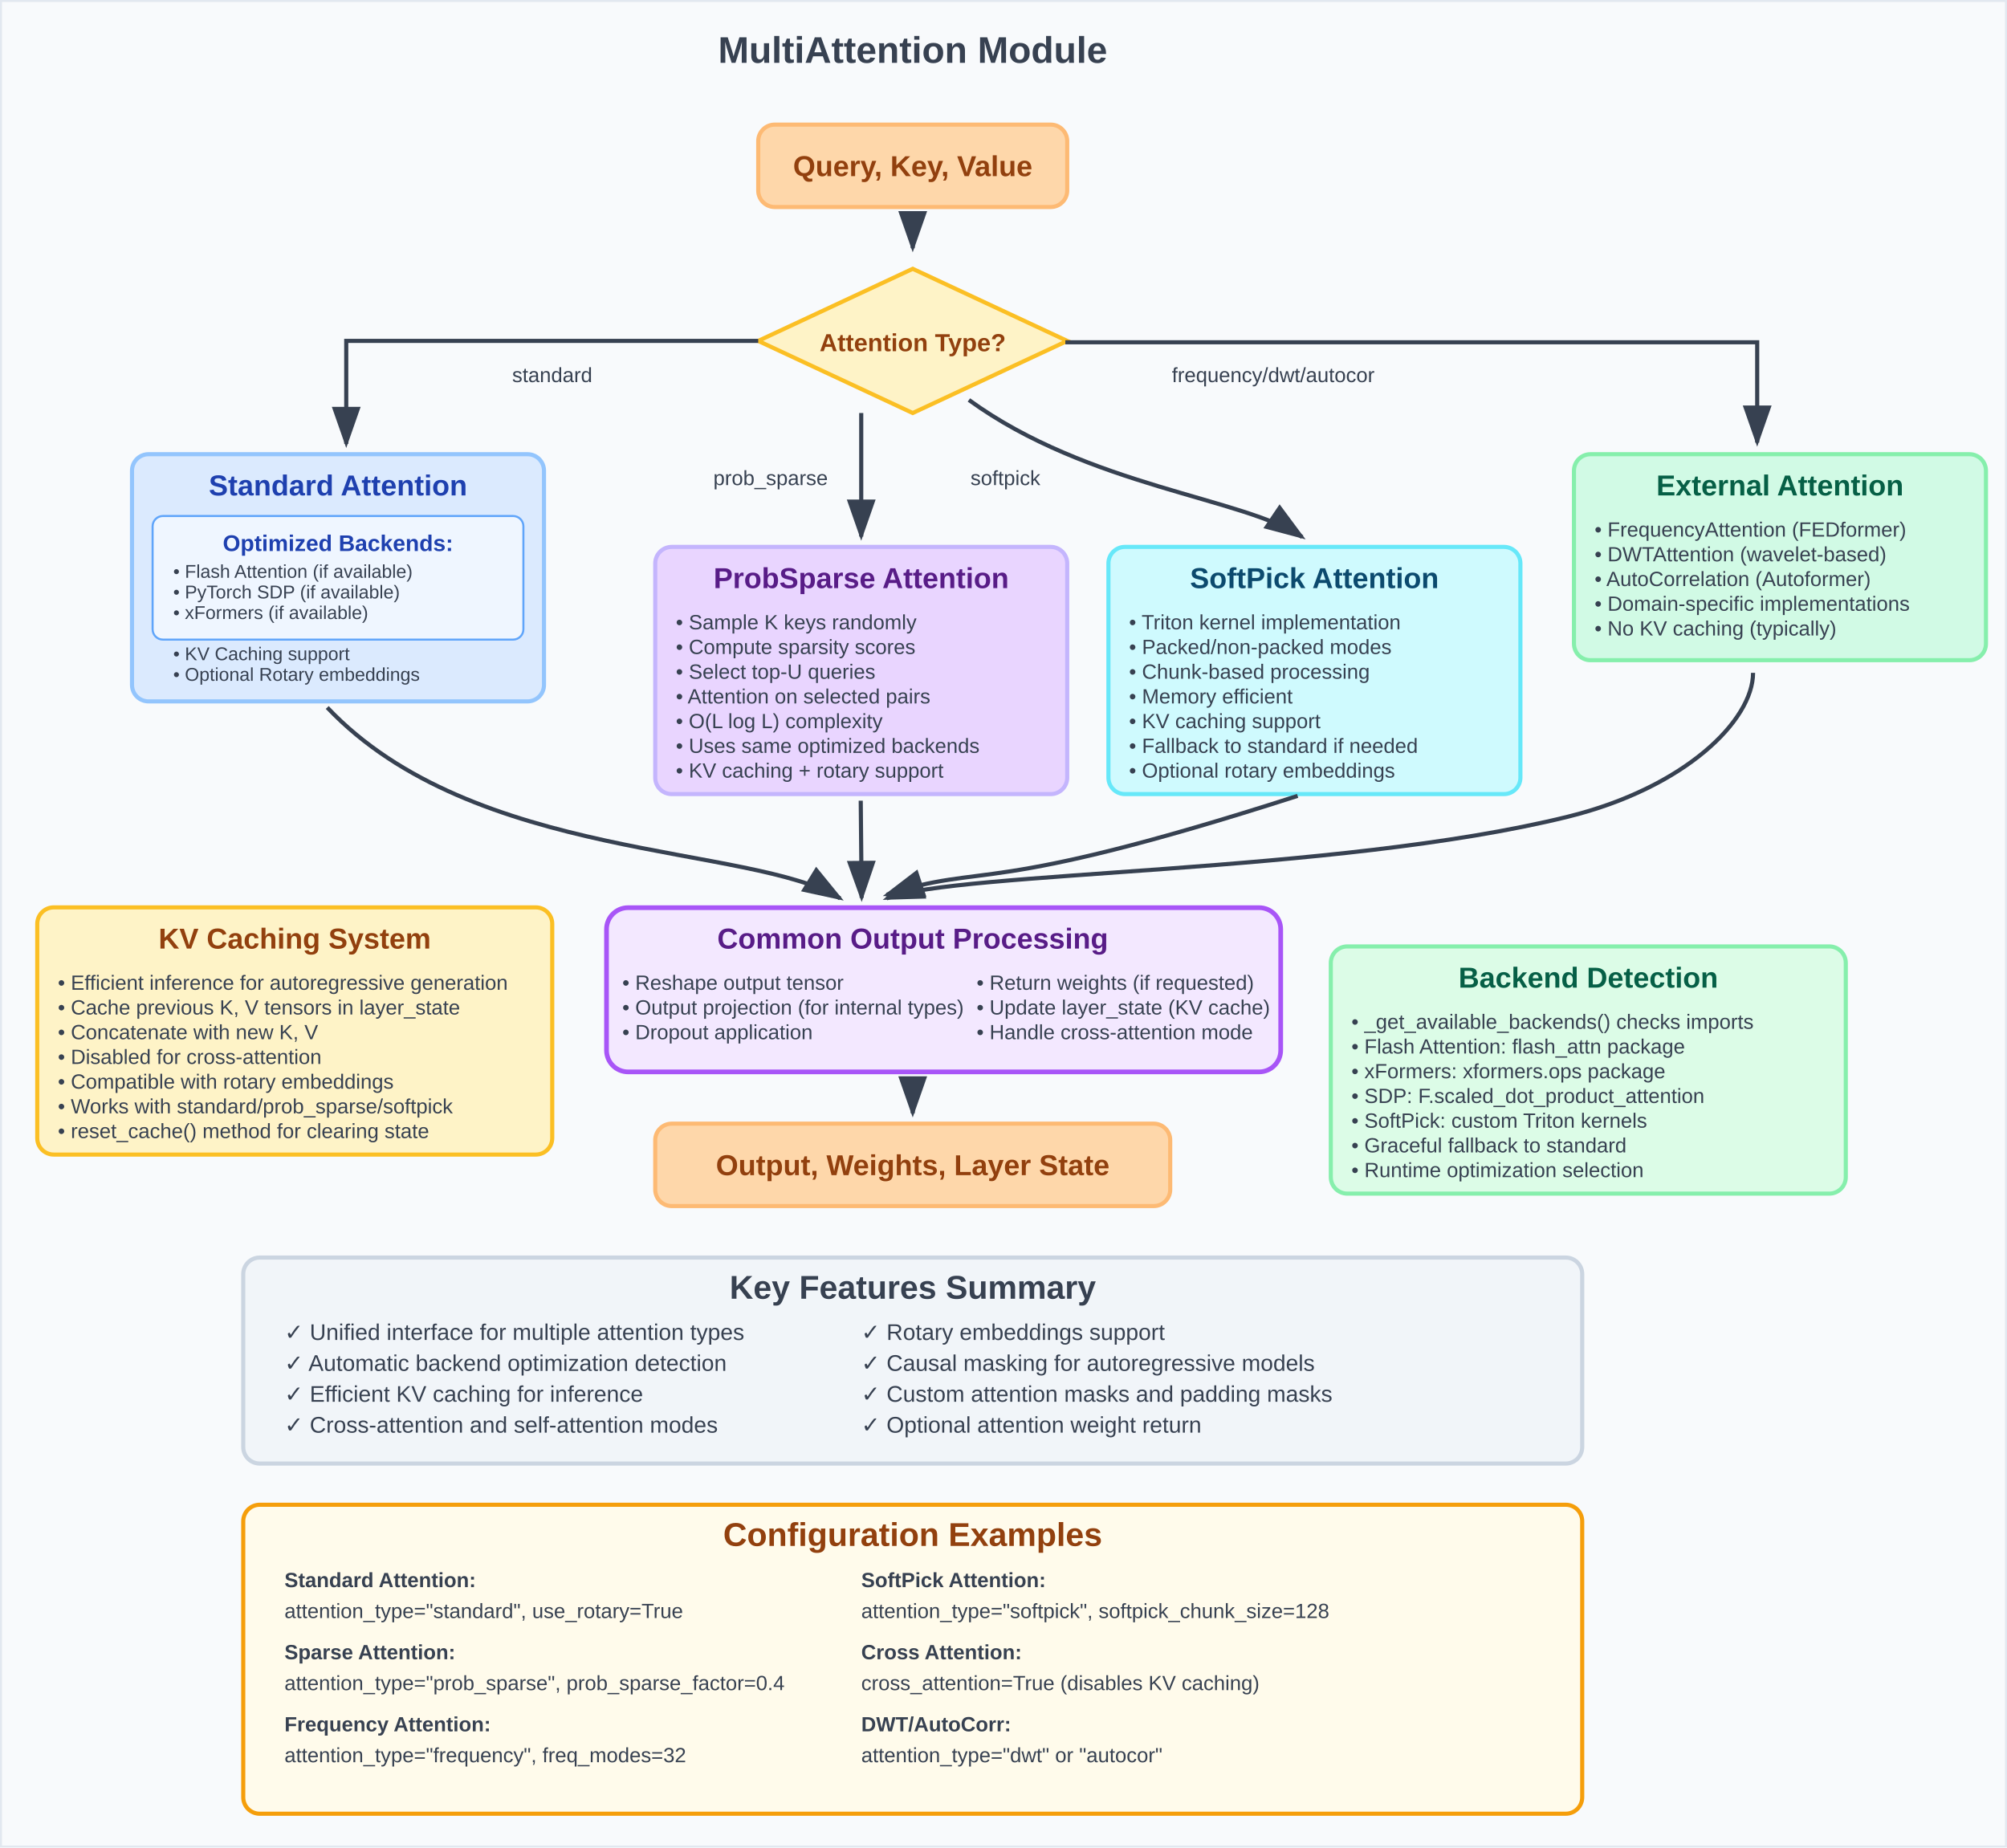
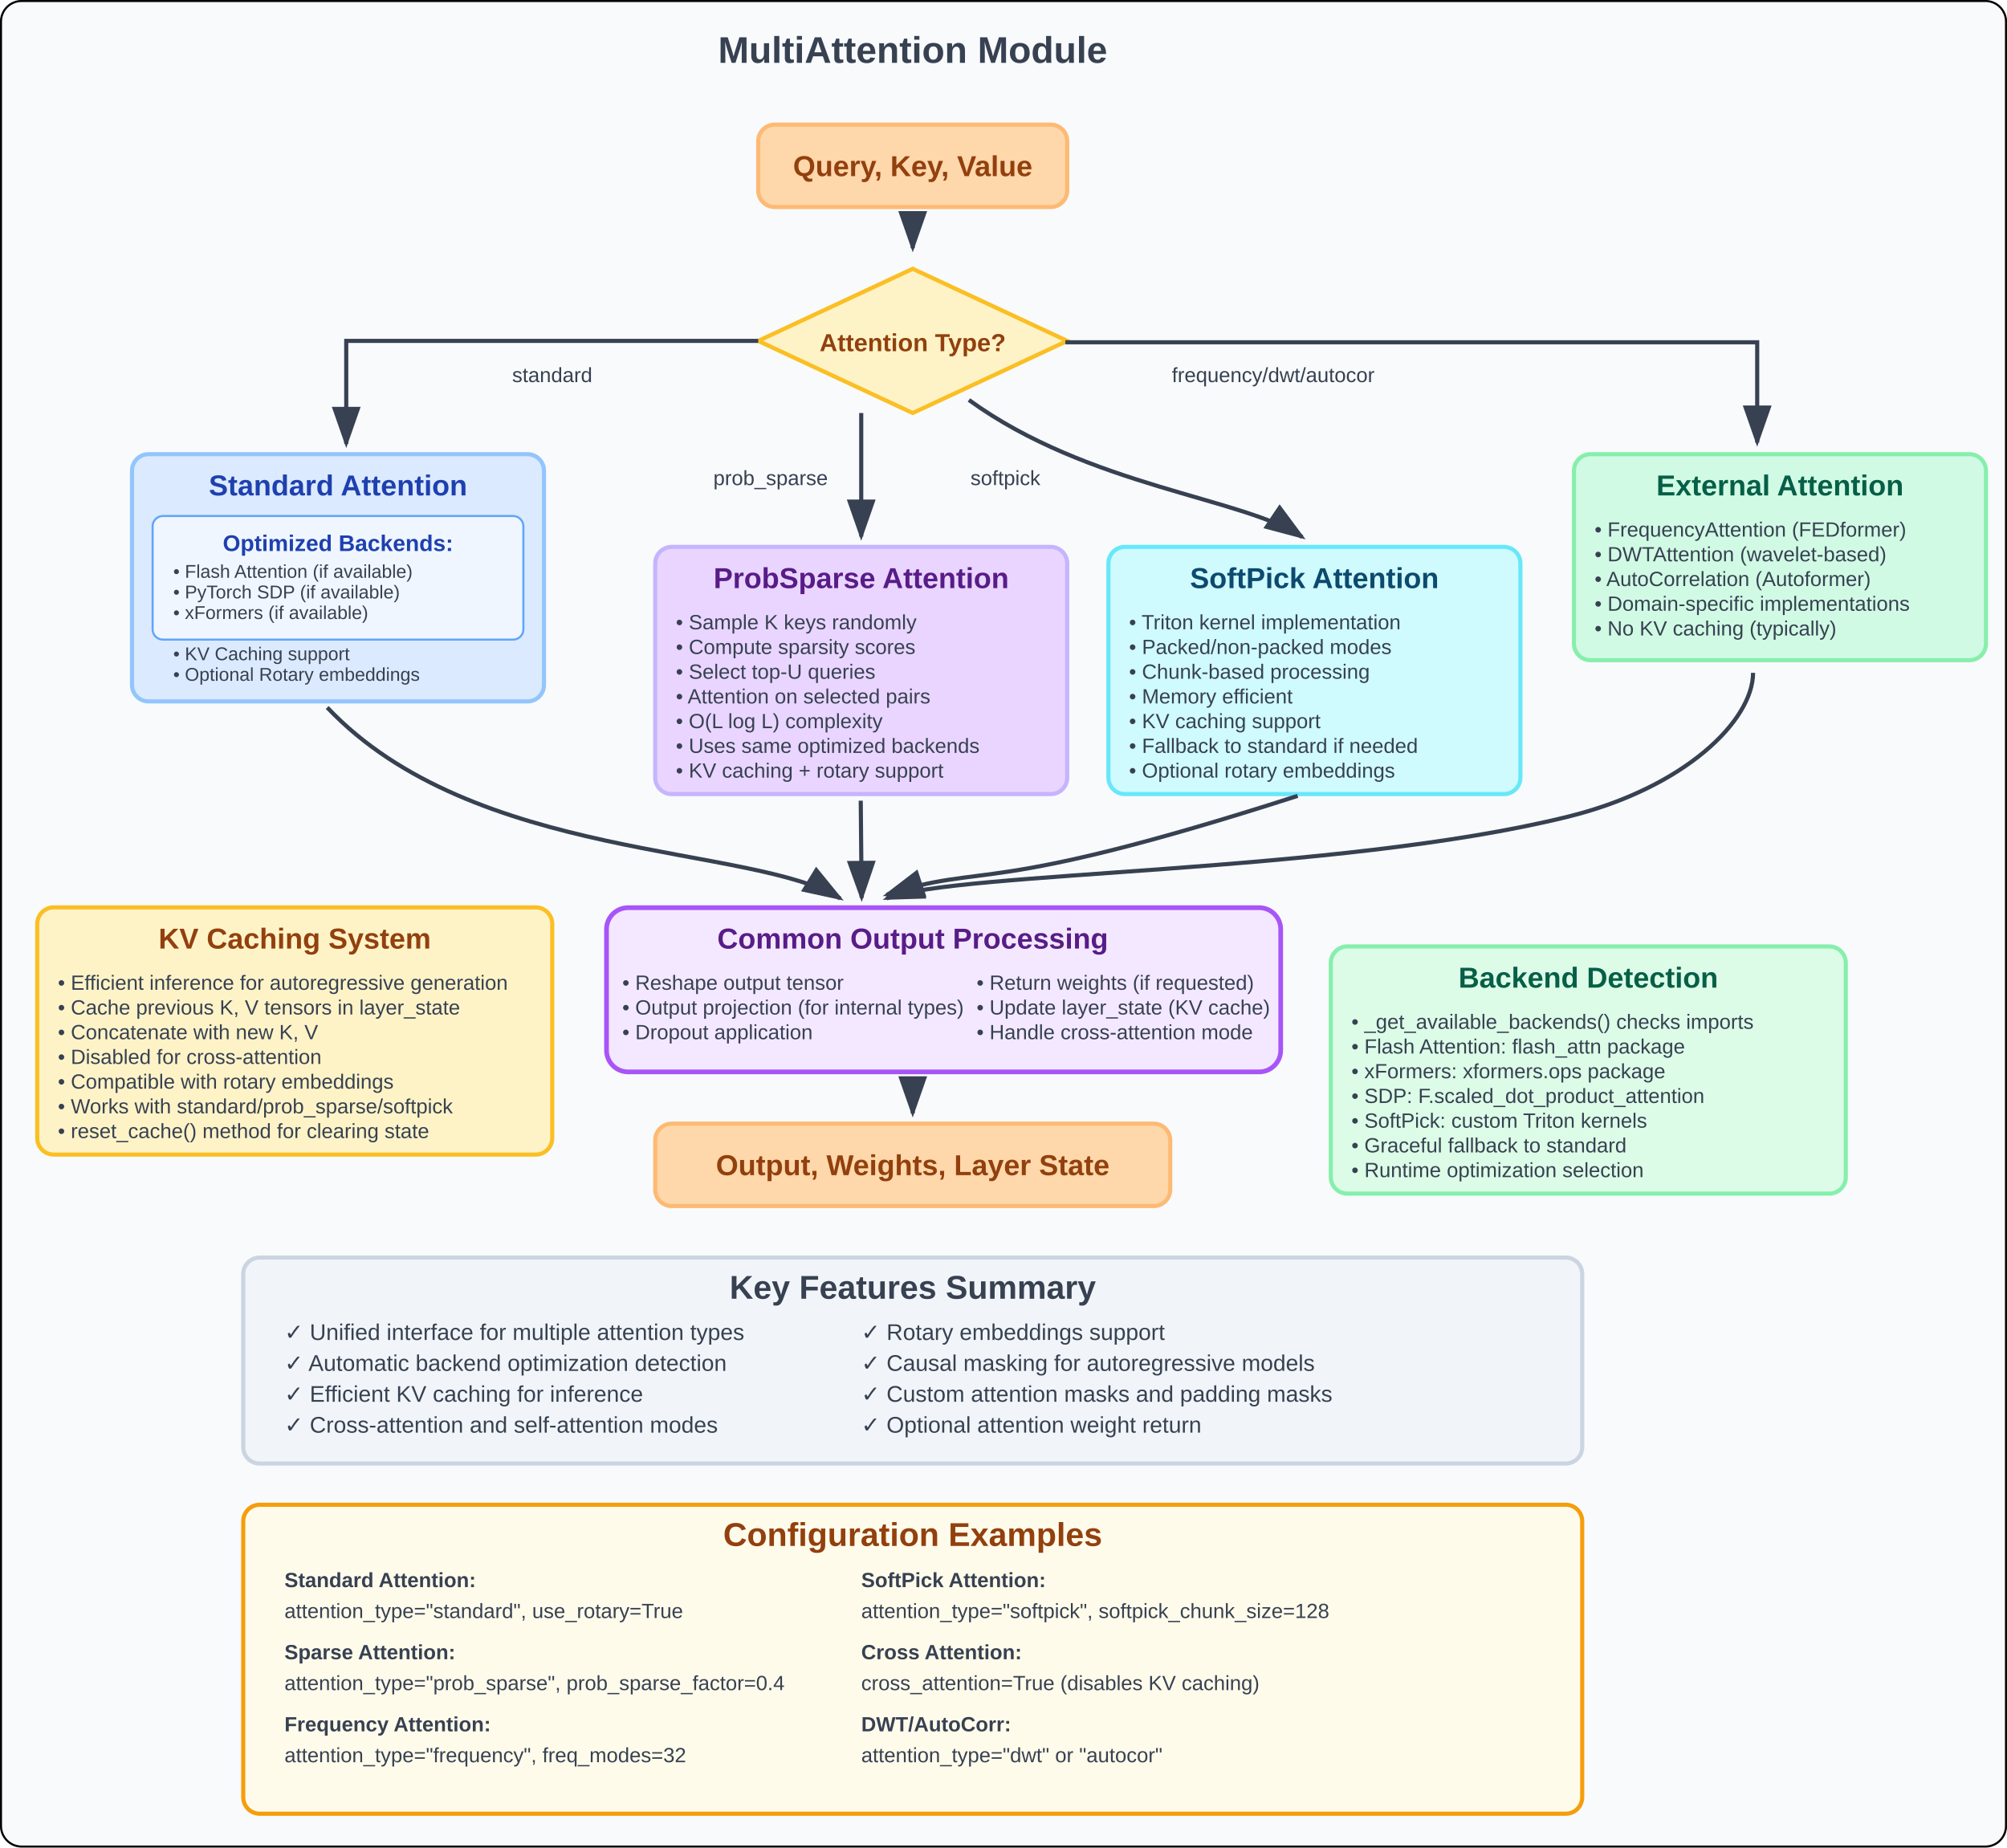
<svg xmlns="http://www.w3.org/2000/svg" width="974.3" height="896.916" version="1.1" id="svg68">
  <defs id="defs1">
    <marker id="arrowhead" markerWidth="10" markerHeight="7" refX="9" refY="3.5" orient="auto" markerUnits="strokeWidth">
      <polygon points="10,3.5 0,7 0,0 " fill="#374151" stroke="none" id="polygon1" />
    </marker>
    <marker id="diamond" markerWidth="8" markerHeight="8" refX="4" refY="4" orient="auto">
      <polygon points="4,0 8,4 4,8 0,4 " fill="#f59e0b" stroke="#92400e" id="diamond1" />
    </marker>
    <marker id="arrowhead-9" markerWidth="10" markerHeight="7" refX="9" refY="3.5" orient="auto" markerUnits="strokeWidth">
      <polygon points="0,7 0,0 10,3.5 " fill="#374151" stroke="none" id="polygon1-1" />
    </marker>
    <marker id="arrowhead-4" markerWidth="10" markerHeight="7" refX="9" refY="3.5" orient="auto" markerUnits="strokeWidth">
      <polygon points="0,7 0,0 10,3.5 " fill="#374151" stroke="none" id="polygon1-9" />
    </marker>
    <marker id="arrowhead-4-7" markerWidth="10" markerHeight="7" refX="9" refY="3.5" orient="auto" markerUnits="strokeWidth">
      <polygon points="0,0 10,3.5 0,7 " fill="#374151" stroke="none" id="polygon1-9-4" />
    </marker>
    <marker id="arrowhead-4-7-6" markerWidth="10" markerHeight="7" refX="9" refY="3.5" orient="auto" markerUnits="strokeWidth">
      <polygon points="10,3.5 0,7 0,0 " fill="#374151" stroke="none" id="polygon1-9-4-2" />
    </marker>
  </defs>
-   <rect width="973.342" height="895.958" fill="#f8fafc" stroke="#e2e8f0" stroke-width="0.958" id="rect1" x="0.479" y="0.479" />
+   <path width="973.342" height="895.958" fill="#f8fafc" stroke="#e2e8f0" stroke-width="0.958" id="rect1" x="0.479" y="0.479" d="M 10.479,0.479 H 963.821 a 10,10 45 0 1 10,10 l 0,875.958 a 10,10 135 0 1 -10,10 H 10.479 a 10,10 45 0 1 -10,-10 V 10.479 a 10,10 135 0 1 10,-10 z" style="stroke-width:1;stroke-dasharray:none;stroke:#000000;stroke-opacity:1" />
  <text x="443.083" y="30.5" text-anchor="middle" font-family="Arial, sans-serif" font-size="18px" font-weight="bold" fill="#374151" id="title">MultiAttention Module</text>
  <rect x="368.083" y="60.5" width="150" height="40" fill="#fed7aa" stroke="#fdba74" stroke-width="2" rx="8" id="rect_input" />
  <text x="443.083" y="85.5" text-anchor="middle" font-family="Arial, sans-serif" font-size="14px" font-weight="bold" fill="#92400e" id="text_input">Query, Key, Value</text>
  <path d="m 443.083,105.5 v 15" stroke="#374151" stroke-width="2" fill="none" marker-end="url(#arrowhead)" id="arrow1" />
  <polygon points="475,130 550,165 475,200 400,165 " fill="#fef3c7" stroke="#fbbf24" stroke-width="2" id="router" transform="translate(-31.91684,0.5000019)" />
  <text x="443.083" y="170.5" text-anchor="middle" font-family="Arial, sans-serif" font-size="12px" font-weight="bold" fill="#92400e" id="text_router">Attention Type?</text>
  <path d="m 368.083,165.5 c -50,0 -150,0 -200,0 v 50" stroke="#374151" stroke-width="2" fill="none" marker-end="url(#arrowhead)" id="path_standard" />
  <text x="268.083" y="185.5" text-anchor="middle" font-family="Arial, sans-serif" font-size="10px" fill="#374151" id="label_standard">standard</text>
  <rect x="64.083" y="220.5" width="200" height="120" fill="#dbeafe" stroke="#93c5fd" stroke-width="2" rx="8" id="rect_standard" />
  <text x="164.083" y="240.5" text-anchor="middle" font-family="Arial, sans-serif" font-size="14px" font-weight="bold" fill="#1e40af" id="text_standard_title">Standard Attention</text>
  <rect x="74.083" y="250.5" width="180" height="60" fill="#eff6ff" stroke="#60a5fa" stroke-width="1" rx="5" id="rect_backends" />
  <text x="164.083" y="267.5" text-anchor="middle" font-family="Arial, sans-serif" font-size="11px" font-weight="bold" fill="#1e40af" id="text_backends_title">Optimized Backends:</text>
  <text x="84.083" y="280.5" font-family="Arial, sans-serif" font-size="9px" fill="#374151" id="text_flash">• Flash Attention (if available)</text>
  <text x="84.083" y="290.5" font-family="Arial, sans-serif" font-size="9px" fill="#374151" id="text_sdp">• PyTorch SDP (if available)</text>
  <text x="84.083" y="300.5" font-family="Arial, sans-serif" font-size="9px" fill="#374151" id="text_xformers">• xFormers (if available)</text>
  <text x="84.083" y="320.5" font-family="Arial, sans-serif" font-size="9px" fill="#374151" id="text_kv_cache">• KV Caching support</text>
  <text x="84.083" y="330.5" font-family="Arial, sans-serif" font-size="9px" fill="#374151" id="text_rotary">• Optional Rotary embeddings</text>
  <path d="m 418.083,200.5 c 0,20 0,40 0,60" stroke="#374151" stroke-width="2" fill="none" marker-end="url(#arrowhead)" id="path_prob" />
  <text x="374.083" y="235.5" text-anchor="middle" font-family="Arial, sans-serif" font-size="10px" fill="#374151" id="label_prob">prob_sparse</text>
  <rect x="318.083" y="265.5" width="200" height="120" fill="#e9d5ff" stroke="#c4b5fd" stroke-width="2" rx="8" id="rect_prob" />
  <text x="418.083" y="285.5" text-anchor="middle" font-family="Arial, sans-serif" font-size="14px" font-weight="bold" fill="#581c87" id="text_prob_title">ProbSparse Attention</text>
  <text x="328.083" y="305.5" font-family="Arial, sans-serif" font-size="10px" fill="#374151" id="text_prob1">• Sample K keys randomly</text>
  <text x="328.083" y="317.5" font-family="Arial, sans-serif" font-size="10px" fill="#374151" id="text_prob2">• Compute sparsity scores</text>
  <text x="328.083" y="329.5" font-family="Arial, sans-serif" font-size="10px" fill="#374151" id="text_prob3">• Select top-U queries</text>
  <text x="328.083" y="341.5" font-family="Arial, sans-serif" font-size="10px" fill="#374151" id="text_prob4">• Attention on selected pairs</text>
  <text x="328.083" y="353.5" font-family="Arial, sans-serif" font-size="10px" fill="#374151" id="text_prob5">• O(L log L) complexity</text>
  <text x="328.083" y="365.5" font-family="Arial, sans-serif" font-size="10px" fill="#374151" id="text_prob6">• Uses same optimized backends</text>
  <text x="328.083" y="377.5" font-family="Arial, sans-serif" font-size="10px" fill="#374151" id="text_prob7">• KV caching + rotary support</text>
  <text x="488.083" y="235.5" text-anchor="middle" font-family="Arial, sans-serif" font-size="10px" fill="#374151" id="label_softpick">softpick</text>
  <rect x="538.083" y="265.5" width="200" height="120" fill="#cffafe" stroke="#67e8f9" stroke-width="2" rx="8" id="rect_softpick" />
  <text x="638.083" y="285.5" text-anchor="middle" font-family="Arial, sans-serif" font-size="14px" font-weight="bold" fill="#0c4a6e" id="text_softpick_title">SoftPick Attention</text>
  <text x="548.083" y="305.5" font-family="Arial, sans-serif" font-size="10px" fill="#374151" id="text_softpick1">• Triton kernel implementation</text>
  <text x="548.083" y="317.5" font-family="Arial, sans-serif" font-size="10px" fill="#374151" id="text_softpick2">• Packed/non-packed modes</text>
  <text x="548.083" y="329.5" font-family="Arial, sans-serif" font-size="10px" fill="#374151" id="text_softpick3">• Chunk-based processing</text>
  <text x="548.083" y="341.5" font-family="Arial, sans-serif" font-size="10px" fill="#374151" id="text_softpick4">• Memory efficient</text>
  <text x="548.083" y="353.5" font-family="Arial, sans-serif" font-size="10px" fill="#374151" id="text_softpick5">• KV caching support</text>
  <text x="548.083" y="365.5" font-family="Arial, sans-serif" font-size="10px" fill="#374151" id="text_softpick6">• Fallback to standard if needed</text>
  <text x="548.083" y="377.5" font-family="Arial, sans-serif" font-size="10px" fill="#374151" id="text_softpick7">• Optional rotary embeddings</text>
  <path d="m 517.165,166.173 c 83.966,0 251.899,0 335.865,0 v 48.681" stroke="#374151" stroke-width="2.557" fill="none" marker-end="url(#arrowhead)" id="path_external" style="stroke-width:2;stroke-dasharray:none" />
  <text x="618.083" y="185.5" text-anchor="middle" font-family="Arial, sans-serif" font-size="10px" fill="#374151" id="label_external">frequency/dwt/autocor</text>
  <rect x="764.083" y="220.5" width="200" height="100" fill="#d1fae5" stroke="#86efac" stroke-width="2" rx="8" id="rect_external" />
  <text x="864.083" y="240.5" text-anchor="middle" font-family="Arial, sans-serif" font-size="14px" font-weight="bold" fill="#065f46" id="text_external_title">External Attention</text>
  <text x="774.083" y="260.5" font-family="Arial, sans-serif" font-size="10px" fill="#374151" id="text_external1">• FrequencyAttention (FEDformer)</text>
  <text x="774.083" y="272.5" font-family="Arial, sans-serif" font-size="10px" fill="#374151" id="text_external2">• DWTAttention (wavelet-based)</text>
  <text x="774.083" y="284.5" font-family="Arial, sans-serif" font-size="10px" fill="#374151" id="text_external3">• AutoCorrelation (Autoformer)</text>
  <text x="774.083" y="296.5" font-family="Arial, sans-serif" font-size="10px" fill="#374151" id="text_external4">• Domain-specific implementations</text>
  <text x="774.083" y="308.5" font-family="Arial, sans-serif" font-size="10px" fill="#374151" id="text_external5">• No KV caching (typically)</text>
  <path d="m 417.849,388.707 0.443,47.201" stroke="#374151" stroke-width="1.519" fill="none" marker-end="url(#arrowhead)" id="conv2" style="stroke-width:2;stroke-dasharray:none" />
  <path d="m 851.028,326.63 c 0,23.154 -33.152,55.854 -89.97,69.865 -113.038,27.875 -295.885,26.251 -330.671,39.64" stroke="#374151" stroke-width="2.228" fill="none" marker-end="url(#arrowhead)" id="conv4" style="stroke-width:2;stroke-dasharray:none" />
  <path d="m 629.942,386.364 c -153.633,49.427 -150.883,32.075 -199.488,48.005" stroke="#374151" stroke-width="2.228" fill="none" marker-end="url(#arrowhead-4)" id="conv4-5" style="stroke-width:2;stroke-dasharray:none;marker-end:url(#arrowhead-4)" />
  <path d="m 158.855,343.458 c 71.109,75.099 205.899,66.242 249.002,92.683" stroke="#374151" stroke-width="2.228" fill="none" marker-end="url(#arrowhead-4-7)" id="conv4-5-5" style="stroke-width:2;stroke-dasharray:none;marker-end:url(#arrowhead-4-7)" />
  <rect x="294.432" y="440.642" width="327.286" height="79.716" fill="#f3e8ff" stroke="#a855f7" stroke-width="2.284" rx="10.473" id="rect_common" />
  <text x="443.083" y="460.5" text-anchor="middle" font-family="Arial, sans-serif" font-size="14px" font-weight="bold" fill="#581c87" id="text_common_title">Common Output Processing</text>
  <text x="302.083" y="480.5" font-family="Arial, sans-serif" font-size="10px" fill="#374151" id="text_common1">• Reshape output tensor</text>
  <text x="302.083" y="492.5" font-family="Arial, sans-serif" font-size="10px" fill="#374151" id="text_common2">• Output projection (for internal types)</text>
  <text x="302.083" y="504.5" font-family="Arial, sans-serif" font-size="10px" fill="#374151" id="text_common3">• Dropout application</text>
  <text x="474.083" y="480.5" font-family="Arial, sans-serif" font-size="10px" fill="#374151" id="text_common4">• Return weights (if requested)</text>
  <text x="474.083" y="492.5" font-family="Arial, sans-serif" font-size="10px" fill="#374151" id="text_common5">• Update layer_state (KV cache)</text>
  <text x="474.083" y="504.5" font-family="Arial, sans-serif" font-size="10px" fill="#374151" id="text_common6">• Handle cross-attention mode</text>
  <path d="m 443.083,525.5 v 15" stroke="#374151" stroke-width="2" fill="none" marker-end="url(#arrowhead)" id="arrow_final" />
  <rect x="318.083" y="545.5" width="250" height="40" fill="#fed7aa" stroke="#fdba74" stroke-width="2" rx="8" id="rect_output" />
  <text x="443.083" y="570.5" text-anchor="middle" font-family="Arial, sans-serif" font-size="14px" font-weight="bold" fill="#92400e" id="text_output">Output, Weights, Layer State</text>
  <rect x="18.083" y="440.5" width="250" height="120" fill="#fef3c7" stroke="#fbbf24" stroke-width="2" rx="8" id="rect_kv_cache" />
  <text x="143.083" y="460.5" text-anchor="middle" font-family="Arial, sans-serif" font-size="14px" font-weight="bold" fill="#92400e" id="text_kv_cache_title">KV Caching System</text>
  <text x="28.083" y="480.5" font-family="Arial, sans-serif" font-size="10px" fill="#374151" id="text_kv1">• Efficient inference for autoregressive generation</text>
  <text x="28.083" y="492.5" font-family="Arial, sans-serif" font-size="10px" fill="#374151" id="text_kv2">• Cache previous K, V tensors in layer_state</text>
  <text x="28.083" y="504.5" font-family="Arial, sans-serif" font-size="10px" fill="#374151" id="text_kv3">• Concatenate with new K, V</text>
  <text x="28.083" y="516.5" font-family="Arial, sans-serif" font-size="10px" fill="#374151" id="text_kv4">• Disabled for cross-attention</text>
  <text x="28.083" y="528.5" font-family="Arial, sans-serif" font-size="10px" fill="#374151" id="text_kv5">• Compatible with rotary embeddings</text>
  <text x="28.083" y="540.5" font-family="Arial, sans-serif" font-size="10px" fill="#374151" id="text_kv6">• Works with standard/prob_sparse/softpick</text>
  <text x="28.083" y="552.5" font-family="Arial, sans-serif" font-size="10px" fill="#374151" id="text_kv7">• reset_cache() method for clearing state</text>
  <rect x="646.041" y="459.455" width="250" height="120" fill="#dcfce7" stroke="#86efac" stroke-width="2" rx="8" id="rect_backends_detail" />
  <text x="771.041" y="479.455" text-anchor="middle" font-family="Arial, sans-serif" font-size="14px" font-weight="bold" fill="#065f46" id="text_backends_detail_title">Backend Detection</text>
  <text x="656.041" y="499.455" font-family="Arial, sans-serif" font-size="10px" fill="#374151" id="text_backend1">• _get_available_backends() checks imports</text>
  <text x="656.041" y="511.455" font-family="Arial, sans-serif" font-size="10px" fill="#374151" id="text_backend2">• Flash Attention: flash_attn package</text>
  <text x="656.041" y="523.455" font-family="Arial, sans-serif" font-size="10px" fill="#374151" id="text_backend3">• xFormers: xformers.ops package</text>
  <text x="656.041" y="535.455" font-family="Arial, sans-serif" font-size="10px" fill="#374151" id="text_backend4">• SDP: F.scaled_dot_product_attention</text>
  <text x="656.041" y="547.455" font-family="Arial, sans-serif" font-size="10px" fill="#374151" id="text_backend5">• SoftPick: custom Triton kernels</text>
  <text x="656.041" y="559.455" font-family="Arial, sans-serif" font-size="10px" fill="#374151" id="text_backend6">• Graceful fallback to standard</text>
  <text x="656.041" y="571.455" font-family="Arial, sans-serif" font-size="10px" fill="#374151" id="text_backend7">• Runtime optimization selection</text>
  <rect x="118.083" y="610.5" width="650" height="100" fill="#f1f5f9" stroke="#cbd5e1" stroke-width="2" rx="8" id="rect_features" />
  <text x="443.083" y="630.5" text-anchor="middle" font-family="Arial, sans-serif" font-size="16px" font-weight="bold" fill="#374151" id="text_features_title">Key Features Summary</text>
  <text x="138.083" y="650.5" font-family="Arial, sans-serif" font-size="11px" fill="#374151" id="feature1">✓ Unified interface for multiple attention types</text>
  <text x="138.083" y="665.5" font-family="Arial, sans-serif" font-size="11px" fill="#374151" id="feature2">✓ Automatic backend optimization detection</text>
  <text x="138.083" y="680.5" font-family="Arial, sans-serif" font-size="11px" fill="#374151" id="feature3">✓ Efficient KV caching for inference</text>
  <text x="138.083" y="695.5" font-family="Arial, sans-serif" font-size="11px" fill="#374151" id="feature4">✓ Cross-attention and self-attention modes</text>
  <text x="418.083" y="650.5" font-family="Arial, sans-serif" font-size="11px" fill="#374151" id="feature5">✓ Rotary embeddings support</text>
  <text x="418.083" y="665.5" font-family="Arial, sans-serif" font-size="11px" fill="#374151" id="feature6">✓ Causal masking for autoregressive models</text>
  <text x="418.083" y="680.5" font-family="Arial, sans-serif" font-size="11px" fill="#374151" id="feature7">✓ Custom attention masks and padding masks</text>
  <text x="418.083" y="695.5" font-family="Arial, sans-serif" font-size="11px" fill="#374151" id="feature8">✓ Optional attention weight return</text>
  <rect x="118.083" y="730.5" width="650" height="150" fill="#fffbeb" stroke="#f59e0b" stroke-width="2" rx="8" id="rect_usage" />
  <text x="443.083" y="750.5" text-anchor="middle" font-family="Arial, sans-serif" font-size="16px" font-weight="bold" fill="#92400e" id="text_usage_title">Configuration Examples</text>
  <text x="138.083" y="770.5" font-family="Arial, sans-serif" font-size="10px" font-weight="bold" fill="#374151" id="config1">Standard Attention:</text>
  <text x="138.083" y="785.5" font-family="Arial, sans-serif" font-size="10px" fill="#374151" id="config1_text">attention_type="standard", use_rotary=True</text>
  <text x="138.083" y="805.5" font-family="Arial, sans-serif" font-size="10px" font-weight="bold" fill="#374151" id="config2">Sparse Attention:</text>
  <text x="138.083" y="820.5" font-family="Arial, sans-serif" font-size="10px" fill="#374151" id="config2_text">attention_type="prob_sparse", prob_sparse_factor=0.4</text>
  <text x="138.083" y="840.5" font-family="Arial, sans-serif" font-size="10px" font-weight="bold" fill="#374151" id="config3">Frequency Attention:</text>
  <text x="138.083" y="855.5" font-family="Arial, sans-serif" font-size="10px" fill="#374151" id="config3_text">attention_type="frequency", freq_modes=32</text>
  <text x="418.083" y="770.5" font-family="Arial, sans-serif" font-size="10px" font-weight="bold" fill="#374151" id="config4">SoftPick Attention:</text>
  <text x="418.083" y="785.5" font-family="Arial, sans-serif" font-size="10px" fill="#374151" id="config4_text">attention_type="softpick", softpick_chunk_size=128</text>
  <text x="418.083" y="805.5" font-family="Arial, sans-serif" font-size="10px" font-weight="bold" fill="#374151" id="config5">Cross Attention:</text>
  <text x="418.083" y="820.5" font-family="Arial, sans-serif" font-size="10px" fill="#374151" id="config5_text">cross_attention=True (disables KV caching)</text>
  <text x="418.083" y="840.5" font-family="Arial, sans-serif" font-size="10px" font-weight="bold" fill="#374151" id="config6">DWT/AutoCorr:</text>
  <text x="418.083" y="855.5" font-family="Arial, sans-serif" font-size="10px" fill="#374151" id="config6_text">attention_type="dwt" or "autocor"</text>
  <path d="m 470.352,194.166 c 57.994,42.136 133.789,47.566 161.796,66.552" stroke="#374151" stroke-width="2.228" fill="none" marker-end="url(#arrowhead-4-7-6)" id="conv4-5-5-5" style="stroke-width:2;stroke-dasharray:none;marker-end:url(#arrowhead-4-7-6)" />
</svg>
